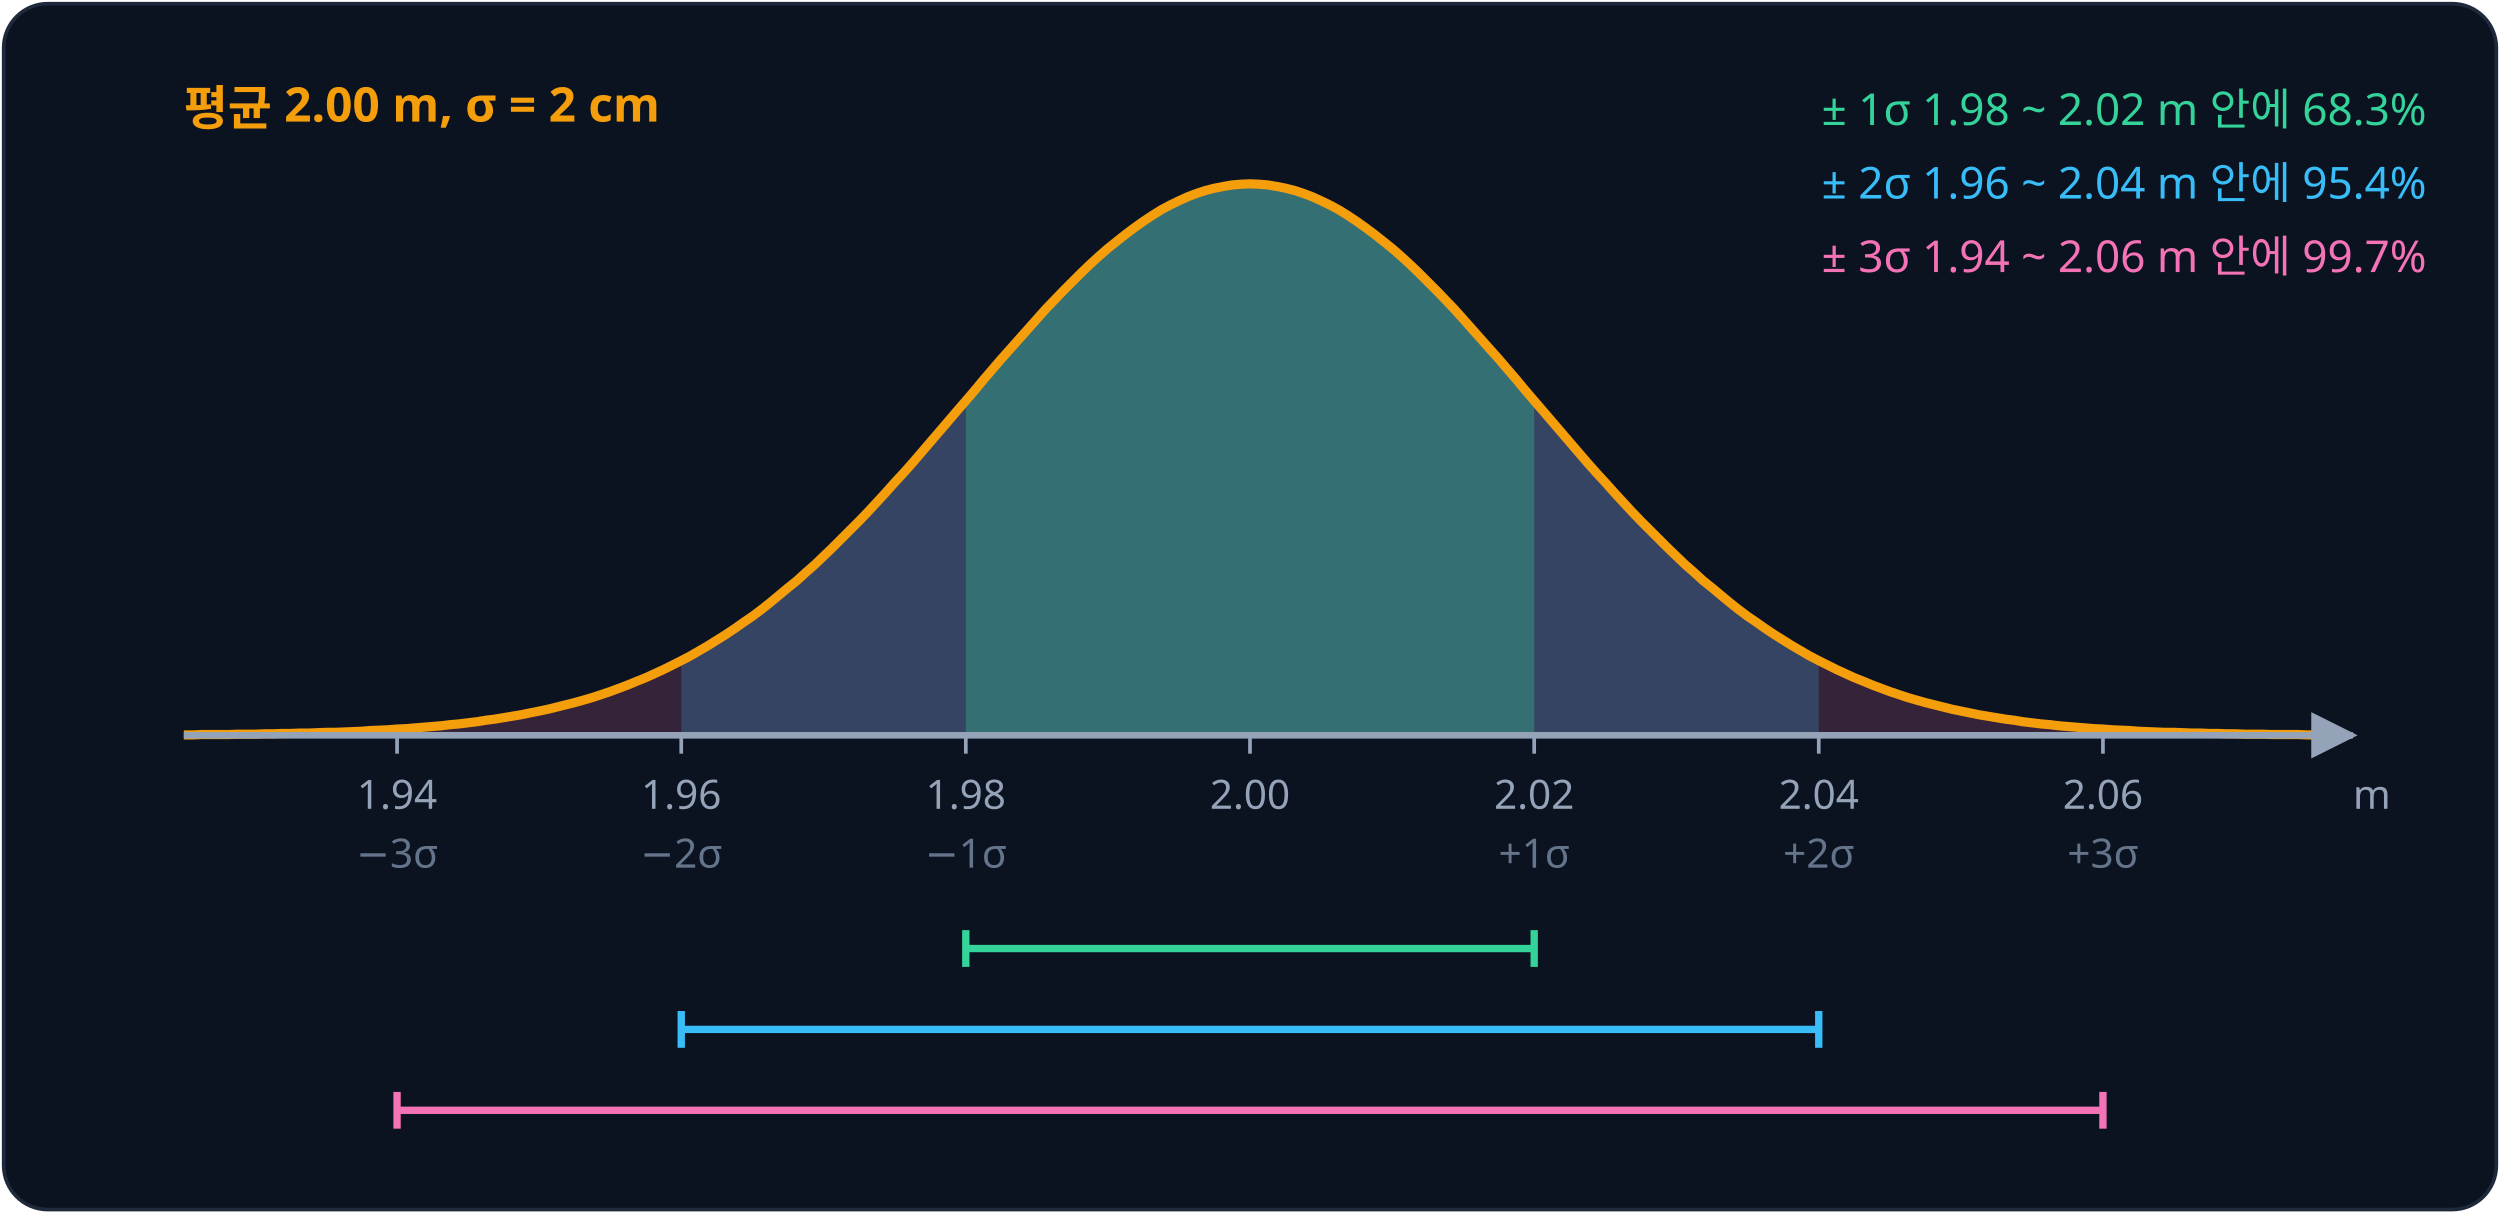
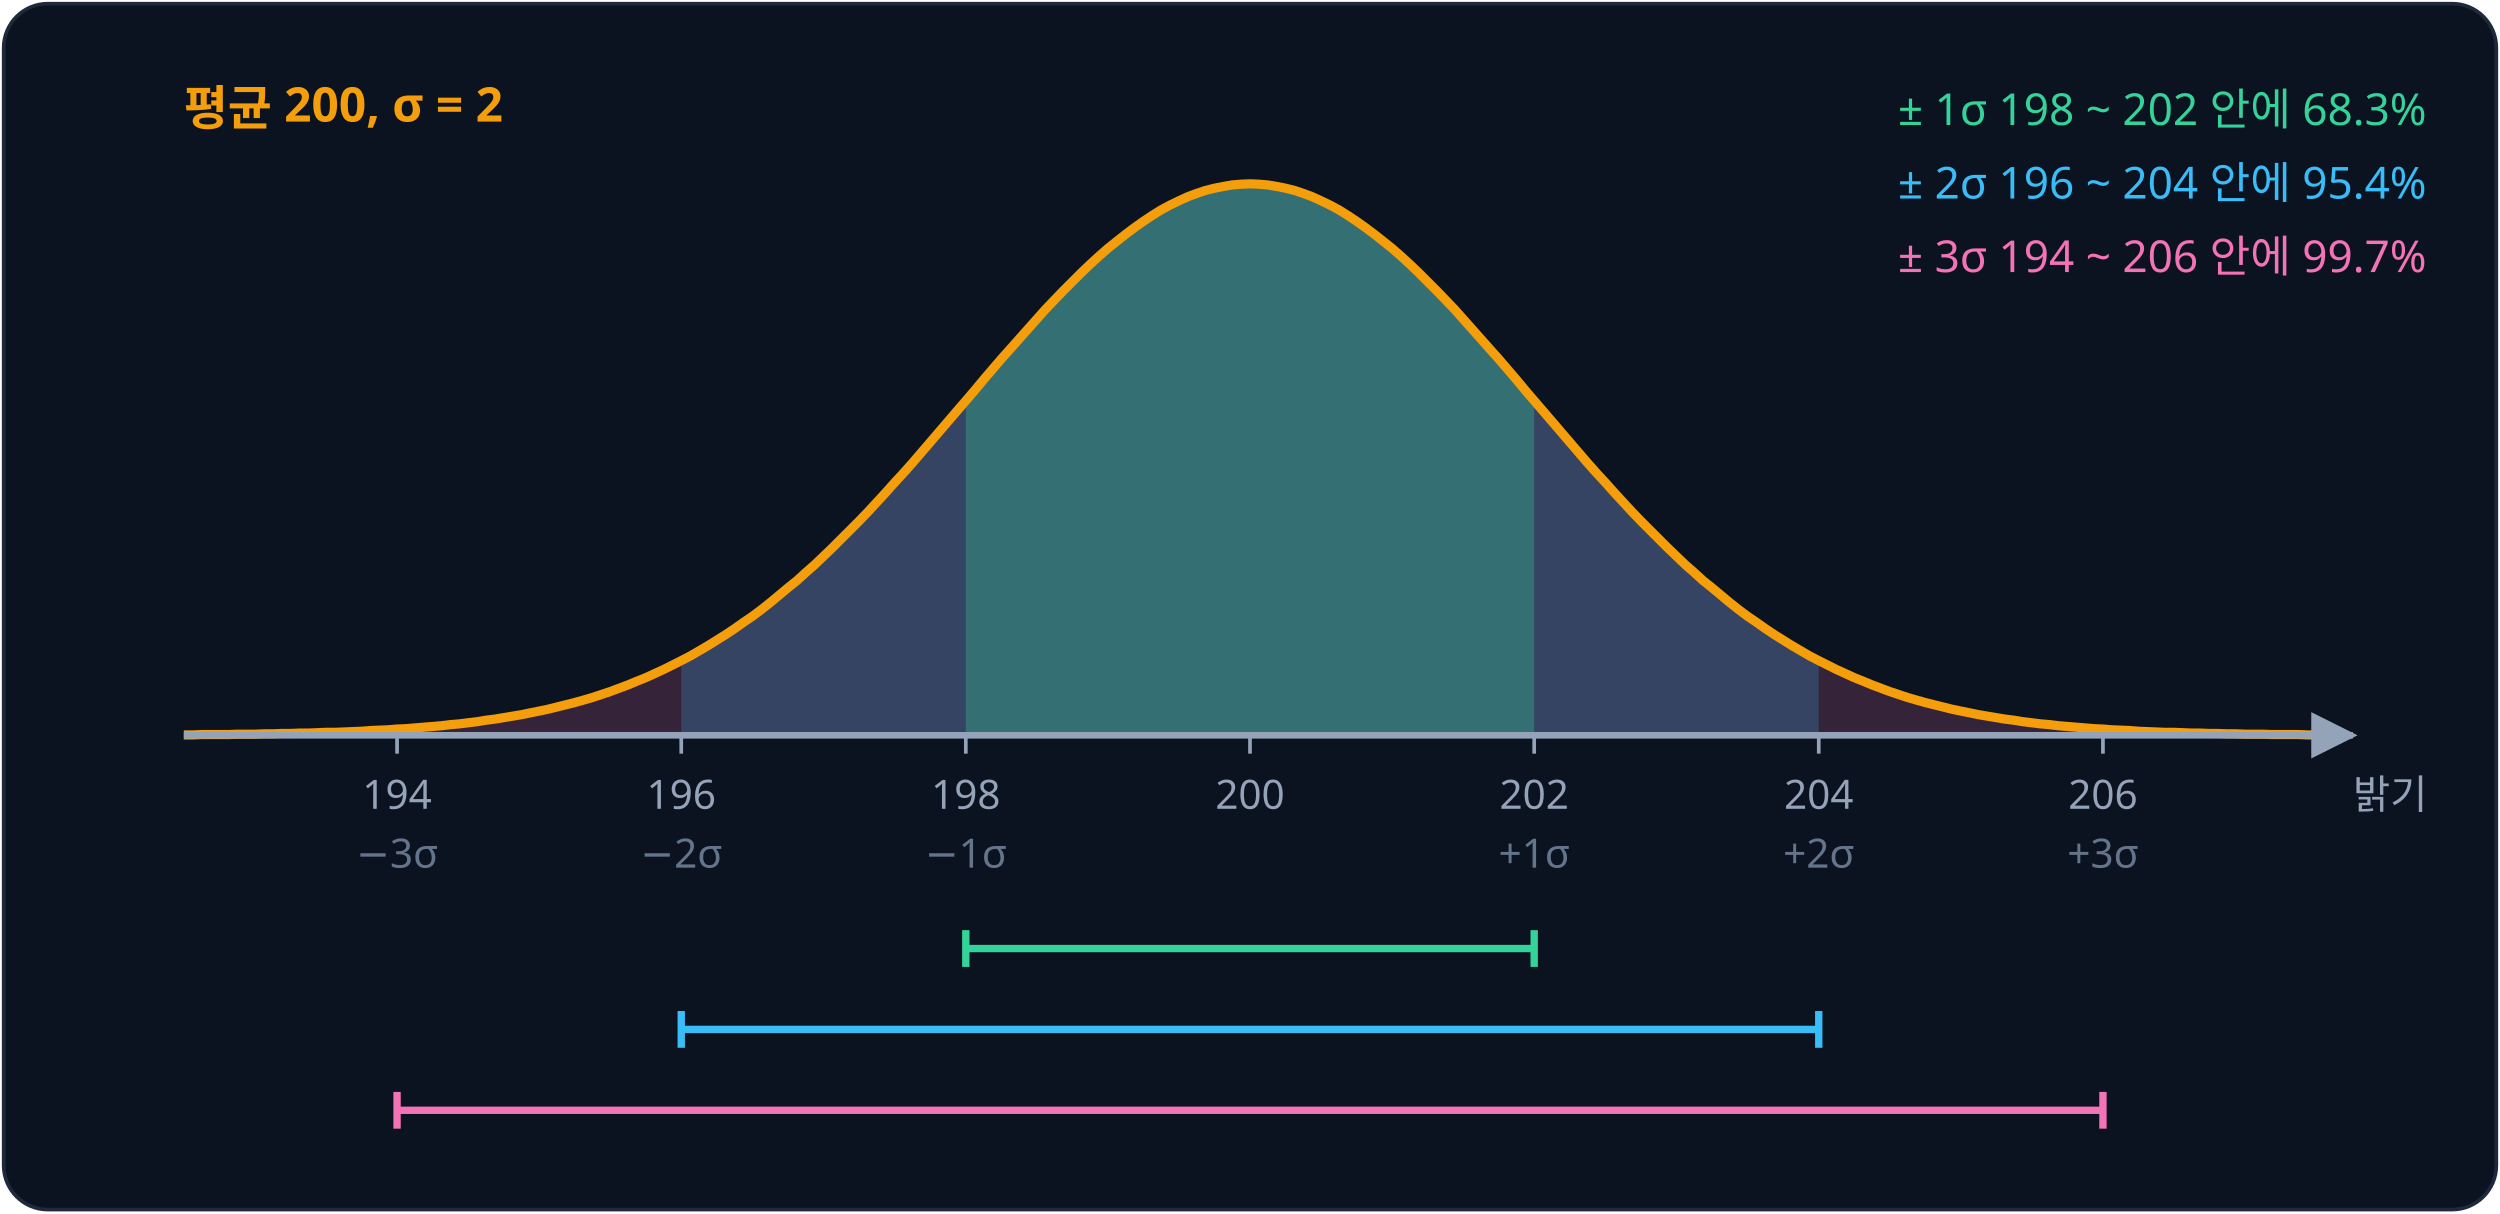
<svg xmlns="http://www.w3.org/2000/svg" viewBox="0 0 680 330" font-family="Pretendard, 'Apple SD Gothic Neo', 'Noto Sans KR', system-ui, sans-serif">
  <defs>
    <marker id="am" viewBox="0 0 10 10" refX="9" refY="5" markerWidth="7" markerHeight="7" orient="auto-start-reverse">
      <path d="M0,0 L10,5 L0,10 z" fill="#94a3b8" />
    </marker>
    <marker id="aa" viewBox="0 0 10 10" refX="9" refY="5" markerWidth="7" markerHeight="7" orient="auto-start-reverse">
      <path d="M0,0 L10,5 L0,10 z" fill="#f59e0b" />
    </marker>
    <marker id="as" viewBox="0 0 10 10" refX="9" refY="5" markerWidth="7" markerHeight="7" orient="auto-start-reverse">
      <path d="M0,0 L10,5 L0,10 z" fill="#38bdf8" />
    </marker>
    <marker id="ag" viewBox="0 0 10 10" refX="9" refY="5" markerWidth="7" markerHeight="7" orient="auto-start-reverse">
      <path d="M0,0 L10,5 L0,10 z" fill="#34d399" />
    </marker>
    <marker id="ar" viewBox="0 0 10 10" refX="9" refY="5" markerWidth="7" markerHeight="7" orient="auto-start-reverse">
      <path d="M0,0 L10,5 L0,10 z" fill="#f472b6" />
    </marker>
  </defs>
  <rect x="1" y="1" width="678" height="328" rx="12" fill="#0b1220" stroke="#1e293b" />
  <polygon points="108.0,200.0 108.0,198.3 111.9,198.1 115.7,197.8 119.6,197.4 123.5,197.0 127.3,196.6 131.2,196.1 135.1,195.5 138.9,194.9 142.8,194.2 146.7,193.4 150.5,192.5 154.4,191.6 158.3,190.5 162.1,189.3 166.0,188.1 169.9,186.7 173.7,185.1 177.6,183.5 181.5,181.7 185.3,179.7 189.2,177.6 193.1,175.3 196.9,172.9 200.8,170.3 204.7,167.6 208.5,164.6 212.4,161.5 216.3,158.3 220.1,154.9 224.0,151.3 227.9,147.6 231.7,143.7 235.6,139.7 239.5,135.6 243.3,131.3 247.2,127.0 251.1,122.6 254.9,118.1 258.8,113.6 262.7,109.0 266.5,104.5 270.4,100.0 274.3,95.5 278.1,91.1 282.0,86.8 285.9,82.6 289.7,78.6 293.6,74.7 297.5,71.1 301.3,67.6 305.2,64.4 309.1,61.5 312.9,58.9 316.8,56.6 320.7,54.6 324.5,53.0 328.4,51.7 332.3,50.7 336.1,50.2 340.0,50.0 343.9,50.2 347.7,50.7 351.6,51.7 355.5,53.0 359.3,54.6 363.2,56.6 367.1,58.9 370.9,61.5 374.8,64.4 378.7,67.6 382.5,71.1 386.4,74.7 390.3,78.6 394.1,82.6 398.0,86.8 401.9,91.1 405.7,95.5 409.6,100.0 413.5,104.5 417.3,109.0 421.2,113.6 425.1,118.1 428.9,122.6 432.8,127.0 436.7,131.3 440.5,135.6 444.4,139.7 448.3,143.7 452.1,147.6 456.0,151.3 459.9,154.9 463.7,158.3 467.6,161.5 471.5,164.6 475.3,167.6 479.2,170.3 483.1,172.9 486.9,175.3 490.8,177.6 494.7,179.7 498.5,181.7 502.4,183.5 506.3,185.1 510.1,186.7 514.0,188.1 517.9,189.3 521.7,190.5 525.6,191.6 529.5,192.5 533.3,193.4 537.2,194.2 541.1,194.9 544.9,195.5 548.8,196.1 552.7,196.6 556.5,197.0 560.4,197.4 564.3,197.8 568.1,198.1 572.0,198.3 572.0,200.0" fill="#f472b6" fill-opacity="0.18" stroke="none" />
  <polygon points="185.3,200.0 185.3,179.7 187.9,178.3 190.5,176.9 193.1,175.3 195.6,173.7 198.2,172.1 200.8,170.3 203.4,168.5 206.0,166.6 208.5,164.6 211.1,162.6 213.7,160.5 216.3,158.3 218.8,156.0 221.4,153.7 224.0,151.3 226.6,148.8 229.2,146.3 231.7,143.7 234.3,141.0 236.9,138.3 239.5,135.6 242.0,132.8 244.6,129.9 247.2,127.0 249.8,124.0 252.4,121.1 254.9,118.1 257.5,115.1 260.1,112.1 262.7,109.0 265.2,106.0 267.8,103.0 270.4,100.0 273.0,97.0 275.6,94.0 278.1,91.1 280.7,88.2 283.3,85.4 285.9,82.6 288.4,79.9 291.0,77.3 293.6,74.7 296.2,72.2 298.8,69.9 301.3,67.6 303.9,65.5 306.5,63.4 309.1,61.5 311.6,59.8 314.2,58.1 316.8,56.6 319.4,55.2 322.0,54.0 324.5,53.0 327.1,52.1 329.7,51.3 332.3,50.7 334.8,50.3 337.4,50.1 340.0,50.0 342.6,50.1 345.2,50.3 347.7,50.7 350.3,51.3 352.9,52.1 355.5,53.0 358.0,54.0 360.6,55.2 363.2,56.6 365.8,58.1 368.4,59.8 370.9,61.5 373.5,63.4 376.1,65.5 378.7,67.6 381.2,69.9 383.8,72.2 386.4,74.7 389.0,77.3 391.6,79.9 394.1,82.6 396.7,85.4 399.3,88.2 401.9,91.1 404.4,94.0 407.0,97.0 409.6,100.0 412.2,103.0 414.8,106.0 417.3,109.0 419.9,112.1 422.5,115.1 425.1,118.1 427.6,121.1 430.2,124.0 432.8,127.0 435.4,129.9 438.0,132.8 440.5,135.6 443.1,138.3 445.7,141.0 448.3,143.7 450.8,146.3 453.4,148.8 456.0,151.3 458.6,153.7 461.2,156.0 463.7,158.3 466.3,160.5 468.9,162.6 471.5,164.6 474.0,166.6 476.6,168.5 479.2,170.3 481.8,172.1 484.4,173.7 486.9,175.3 489.5,176.9 492.1,178.3 494.7,179.7 494.7,200.0" fill="#38bdf8" fill-opacity="0.22" stroke="none" />
  <polygon points="262.7,200.0 262.7,109.0 264.0,107.5 265.2,106.0 266.5,104.5 267.8,103.0 269.1,101.5 270.4,100.0 271.7,98.5 273.0,97.0 274.3,95.5 275.6,94.0 276.8,92.5 278.1,91.1 279.4,89.6 280.7,88.2 282.0,86.8 283.3,85.4 284.6,84.0 285.9,82.6 287.2,81.2 288.4,79.9 289.7,78.6 291.0,77.3 292.3,76.0 293.6,74.7 294.9,73.5 296.2,72.2 297.5,71.1 298.8,69.9 300.0,68.7 301.3,67.6 302.6,66.5 303.9,65.5 305.2,64.4 306.5,63.4 307.8,62.5 309.1,61.5 310.4,60.6 311.6,59.8 312.9,58.9 314.2,58.1 315.5,57.3 316.8,56.6 318.1,55.9 319.4,55.2 320.7,54.6 322.0,54.0 323.2,53.5 324.5,53.0 325.8,52.5 327.1,52.1 328.4,51.7 329.7,51.3 331.0,51.0 332.3,50.7 333.6,50.5 334.8,50.3 336.1,50.2 337.4,50.1 338.7,50.0 340.0,50.0 341.3,50.0 342.6,50.1 343.9,50.2 345.2,50.3 346.4,50.5 347.7,50.7 349.0,51.0 350.3,51.3 351.6,51.7 352.9,52.1 354.2,52.5 355.5,53.0 356.8,53.5 358.0,54.0 359.3,54.6 360.6,55.2 361.9,55.9 363.2,56.6 364.5,57.3 365.8,58.1 367.1,58.9 368.4,59.8 369.6,60.6 370.9,61.5 372.2,62.5 373.5,63.4 374.8,64.4 376.1,65.5 377.4,66.5 378.7,67.6 380.0,68.7 381.2,69.9 382.5,71.1 383.8,72.2 385.1,73.5 386.4,74.7 387.7,76.0 389.0,77.3 390.3,78.6 391.6,79.9 392.8,81.2 394.1,82.6 395.4,84.0 396.7,85.4 398.0,86.8 399.3,88.2 400.6,89.6 401.9,91.1 403.2,92.5 404.4,94.0 405.7,95.5 407.0,97.0 408.3,98.5 409.6,100.0 410.9,101.5 412.2,103.0 413.5,104.5 414.8,106.0 416.0,107.5 417.3,109.0 417.3,200.0" fill="#34d399" fill-opacity="0.3" stroke="none" />
  <polyline points="50.0,199.9 52.4,199.9 54.8,199.8 57.2,199.8 59.7,199.8 62.1,199.8 64.5,199.7 66.9,199.7 69.3,199.7 71.8,199.6 74.2,199.6 76.6,199.5 79.0,199.5 81.4,199.4 83.8,199.4 86.2,199.3 88.7,199.2 91.1,199.2 93.5,199.1 95.9,199.0 98.3,198.9 100.8,198.7 103.2,198.6 105.6,198.5 108.0,198.3 110.4,198.2 112.8,198.0 115.2,197.8 117.7,197.6 120.1,197.4 122.5,197.1 124.9,196.9 127.3,196.6 129.8,196.3 132.2,195.9 134.6,195.6 137.0,195.2 139.4,194.8 141.8,194.4 144.2,193.9 146.7,193.4 149.1,192.9 151.5,192.3 153.9,191.7 156.3,191.1 158.8,190.4 161.2,189.7 163.6,188.9 166.0,188.1 168.4,187.2 170.8,186.3 173.2,185.3 175.7,184.3 178.1,183.2 180.5,182.1 182.9,180.9 185.3,179.7 187.8,178.4 190.2,177.0 192.6,175.6 195.0,174.1 197.4,172.6 199.8,171.0 202.2,169.3 204.7,167.6 207.1,165.8 209.5,163.9 211.9,161.9 214.3,159.9 216.8,157.9 219.2,155.7 221.6,153.6 224.0,151.3 226.4,149.0 228.8,146.6 231.2,144.2 233.7,141.7 236.1,139.2 238.5,136.6 240.9,134.0 243.3,131.3 245.8,128.6 248.2,125.9 250.6,123.1 253.0,120.3 255.4,117.5 257.8,114.7 260.2,111.9 262.7,109.0 265.1,106.2 267.5,103.3 269.9,100.5 272.3,97.7 274.8,94.9 277.2,92.2 279.6,89.5 282.0,86.8 284.4,84.1 286.8,81.6 289.2,79.1 291.7,76.6 294.1,74.2 296.5,71.9 298.9,69.7 301.3,67.6 303.8,65.6 306.2,63.7 308.6,61.9 311.0,60.2 313.4,58.6 315.8,57.1 318.2,55.8 320.7,54.6 323.1,53.5 325.5,52.6 327.9,51.8 330.3,51.2 332.8,50.7 335.2,50.3 337.6,50.1 340.0,50.0 342.4,50.1 344.8,50.3 347.2,50.7 349.7,51.2 352.1,51.8 354.5,52.6 356.9,53.5 359.3,54.6 361.8,55.8 364.2,57.1 366.6,58.6 369.0,60.2 371.4,61.9 373.8,63.7 376.2,65.6 378.7,67.6 381.1,69.7 383.5,71.9 385.9,74.2 388.3,76.6 390.8,79.1 393.2,81.6 395.6,84.1 398.0,86.8 400.4,89.5 402.8,92.2 405.2,94.9 407.7,97.7 410.1,100.5 412.5,103.3 414.9,106.2 417.3,109.0 419.8,111.9 422.2,114.7 424.6,117.5 427.0,120.3 429.4,123.1 431.8,125.9 434.2,128.6 436.7,131.3 439.1,134.0 441.5,136.6 443.9,139.2 446.3,141.7 448.8,144.2 451.2,146.6 453.6,149.0 456.0,151.3 458.4,153.6 460.8,155.7 463.2,157.9 465.7,159.9 468.1,161.9 470.5,163.9 472.9,165.8 475.3,167.6 477.8,169.3 480.2,171.0 482.6,172.6 485.0,174.1 487.4,175.6 489.8,177.0 492.2,178.4 494.7,179.7 497.1,180.9 499.5,182.1 501.9,183.2 504.3,184.3 506.8,185.3 509.2,186.3 511.6,187.2 514.0,188.1 516.4,188.9 518.8,189.7 521.2,190.4 523.7,191.1 526.1,191.7 528.5,192.3 530.9,192.9 533.3,193.4 535.8,193.9 538.2,194.4 540.6,194.8 543.0,195.2 545.4,195.6 547.8,195.9 550.2,196.3 552.7,196.6 555.1,196.9 557.5,197.1 559.9,197.4 562.3,197.6 564.8,197.8 567.2,198.0 569.6,198.2 572.0,198.3 574.4,198.5 576.8,198.6 579.2,198.7 581.7,198.9 584.1,199.0 586.5,199.1 588.9,199.2 591.3,199.2 593.8,199.3 596.2,199.4 598.6,199.4 601.0,199.5 603.4,199.5 605.8,199.6 608.2,199.6 610.7,199.7 613.1,199.7 615.5,199.7 617.9,199.8 620.3,199.8 622.8,199.8 625.2,199.8 627.6,199.9 630.0,199.9" fill="none" stroke="#f59e0b" stroke-width="2.5" />
  <line x1="50.0" y1="200.0" x2="640.0" y2="200.0" stroke="#94a3b8" stroke-width="1.8" marker-end="url(#am)" />
  <line x1="108.0" y1="200.0" x2="108.0" y2="205.0" stroke="#94a3b8" stroke-width="1.0" />
-   <text x="108.0" y="220.0" fill="#94a3b8" font-size="11" text-anchor="middle">1.94</text>
+   <text x="108.0" y="220.0" fill="#94a3b8" font-size="11" text-anchor="middle">194</text>
  <line x1="185.3" y1="200.0" x2="185.3" y2="205.0" stroke="#94a3b8" stroke-width="1.0" />
-   <text x="185.3" y="220.0" fill="#94a3b8" font-size="11" text-anchor="middle">1.96</text>
+   <text x="185.3" y="220.0" fill="#94a3b8" font-size="11" text-anchor="middle">196</text>
  <line x1="262.7" y1="200.0" x2="262.7" y2="205.0" stroke="#94a3b8" stroke-width="1.0" />
-   <text x="262.7" y="220.0" fill="#94a3b8" font-size="11" text-anchor="middle">1.98</text>
+   <text x="262.7" y="220.0" fill="#94a3b8" font-size="11" text-anchor="middle">198</text>
  <line x1="340.0" y1="200.0" x2="340.0" y2="205.0" stroke="#94a3b8" stroke-width="1.0" />
-   <text x="340.0" y="220.0" fill="#94a3b8" font-size="11" text-anchor="middle">2.00</text>
+   <text x="340.0" y="220.0" fill="#94a3b8" font-size="11" text-anchor="middle">200</text>
  <line x1="417.3" y1="200.0" x2="417.3" y2="205.0" stroke="#94a3b8" stroke-width="1.0" />
-   <text x="417.3" y="220.0" fill="#94a3b8" font-size="11" text-anchor="middle">2.02</text>
+   <text x="417.3" y="220.0" fill="#94a3b8" font-size="11" text-anchor="middle">202</text>
  <line x1="494.7" y1="200.0" x2="494.7" y2="205.0" stroke="#94a3b8" stroke-width="1.0" />
-   <text x="494.7" y="220.0" fill="#94a3b8" font-size="11" text-anchor="middle">2.04</text>
+   <text x="494.7" y="220.0" fill="#94a3b8" font-size="11" text-anchor="middle">204</text>
  <line x1="572.0" y1="200.0" x2="572.0" y2="205.0" stroke="#94a3b8" stroke-width="1.0" />
-   <text x="572.0" y="220.0" fill="#94a3b8" font-size="11" text-anchor="middle">2.06</text>
-   <text x="640.0" y="220.0" fill="#94a3b8" font-size="11" text-anchor="start">m</text>
+   <text x="572.0" y="220.0" fill="#94a3b8" font-size="11" text-anchor="middle">206</text>
+   <text x="640.0" y="220.0" fill="#94a3b8" font-size="11" text-anchor="start">밝기</text>
  <text x="108.0" y="236.0" fill="#64748b" font-size="11" text-anchor="middle">−3σ</text>
  <text x="185.3" y="236.0" fill="#64748b" font-size="11" text-anchor="middle">−2σ</text>
  <text x="262.7" y="236.0" fill="#64748b" font-size="11" text-anchor="middle">−1σ</text>
  <text x="417.3" y="236.0" fill="#64748b" font-size="11" text-anchor="middle">+1σ</text>
  <text x="494.7" y="236.0" fill="#64748b" font-size="11" text-anchor="middle">+2σ</text>
  <text x="572.0" y="236.0" fill="#64748b" font-size="11" text-anchor="middle">+3σ</text>
  <line x1="262.7" y1="258.0" x2="417.3" y2="258.0" stroke="#34d399" stroke-width="2" />
  <line x1="262.7" y1="253.0" x2="262.7" y2="263.0" stroke="#34d399" stroke-width="2" />
  <line x1="417.3" y1="253.0" x2="417.3" y2="263.0" stroke="#34d399" stroke-width="2" />
  <line x1="185.3" y1="280.0" x2="494.7" y2="280.0" stroke="#38bdf8" stroke-width="2" />
  <line x1="185.3" y1="275.0" x2="185.3" y2="285.0" stroke="#38bdf8" stroke-width="2" />
  <line x1="494.7" y1="275.0" x2="494.7" y2="285.0" stroke="#38bdf8" stroke-width="2" />
  <line x1="108.0" y1="302.0" x2="572.0" y2="302.0" stroke="#f472b6" stroke-width="2" />
  <line x1="108.0" y1="297.0" x2="108.0" y2="307.0" stroke="#f472b6" stroke-width="2" />
  <line x1="572.0" y1="297.0" x2="572.0" y2="307.0" stroke="#f472b6" stroke-width="2" />
-   <text x="50.0" y="34.0" fill="#f59e0b" font-size="13" text-anchor="start" font-weight="600">평균 2.00 m, σ = 2 cm</text>
-   <text x="660.0" y="34.0" fill="#34d399" font-size="12" text-anchor="end">± 1σ  1.98 ~ 2.02 m 안에 68.3%</text>
-   <text x="660.0" y="54.0" fill="#38bdf8" font-size="12" text-anchor="end">± 2σ  1.96 ~ 2.04 m 안에 95.4%</text>
-   <text x="660.0" y="74.0" fill="#f472b6" font-size="12" text-anchor="end">± 3σ  1.94 ~ 2.06 m 안에 99.7%</text>
+   <text x="50.0" y="34.0" fill="#f59e0b" font-size="13" text-anchor="start" font-weight="600">평균 200, σ = 2</text>
+   <text x="660.0" y="34.0" fill="#34d399" font-size="12" text-anchor="end">± 1σ  198 ~ 202 안에 68.3%</text>
+   <text x="660.0" y="54.0" fill="#38bdf8" font-size="12" text-anchor="end">± 2σ  196 ~ 204 안에 95.4%</text>
+   <text x="660.0" y="74.0" fill="#f472b6" font-size="12" text-anchor="end">± 3σ  194 ~ 206 안에 99.7%</text>
</svg>
